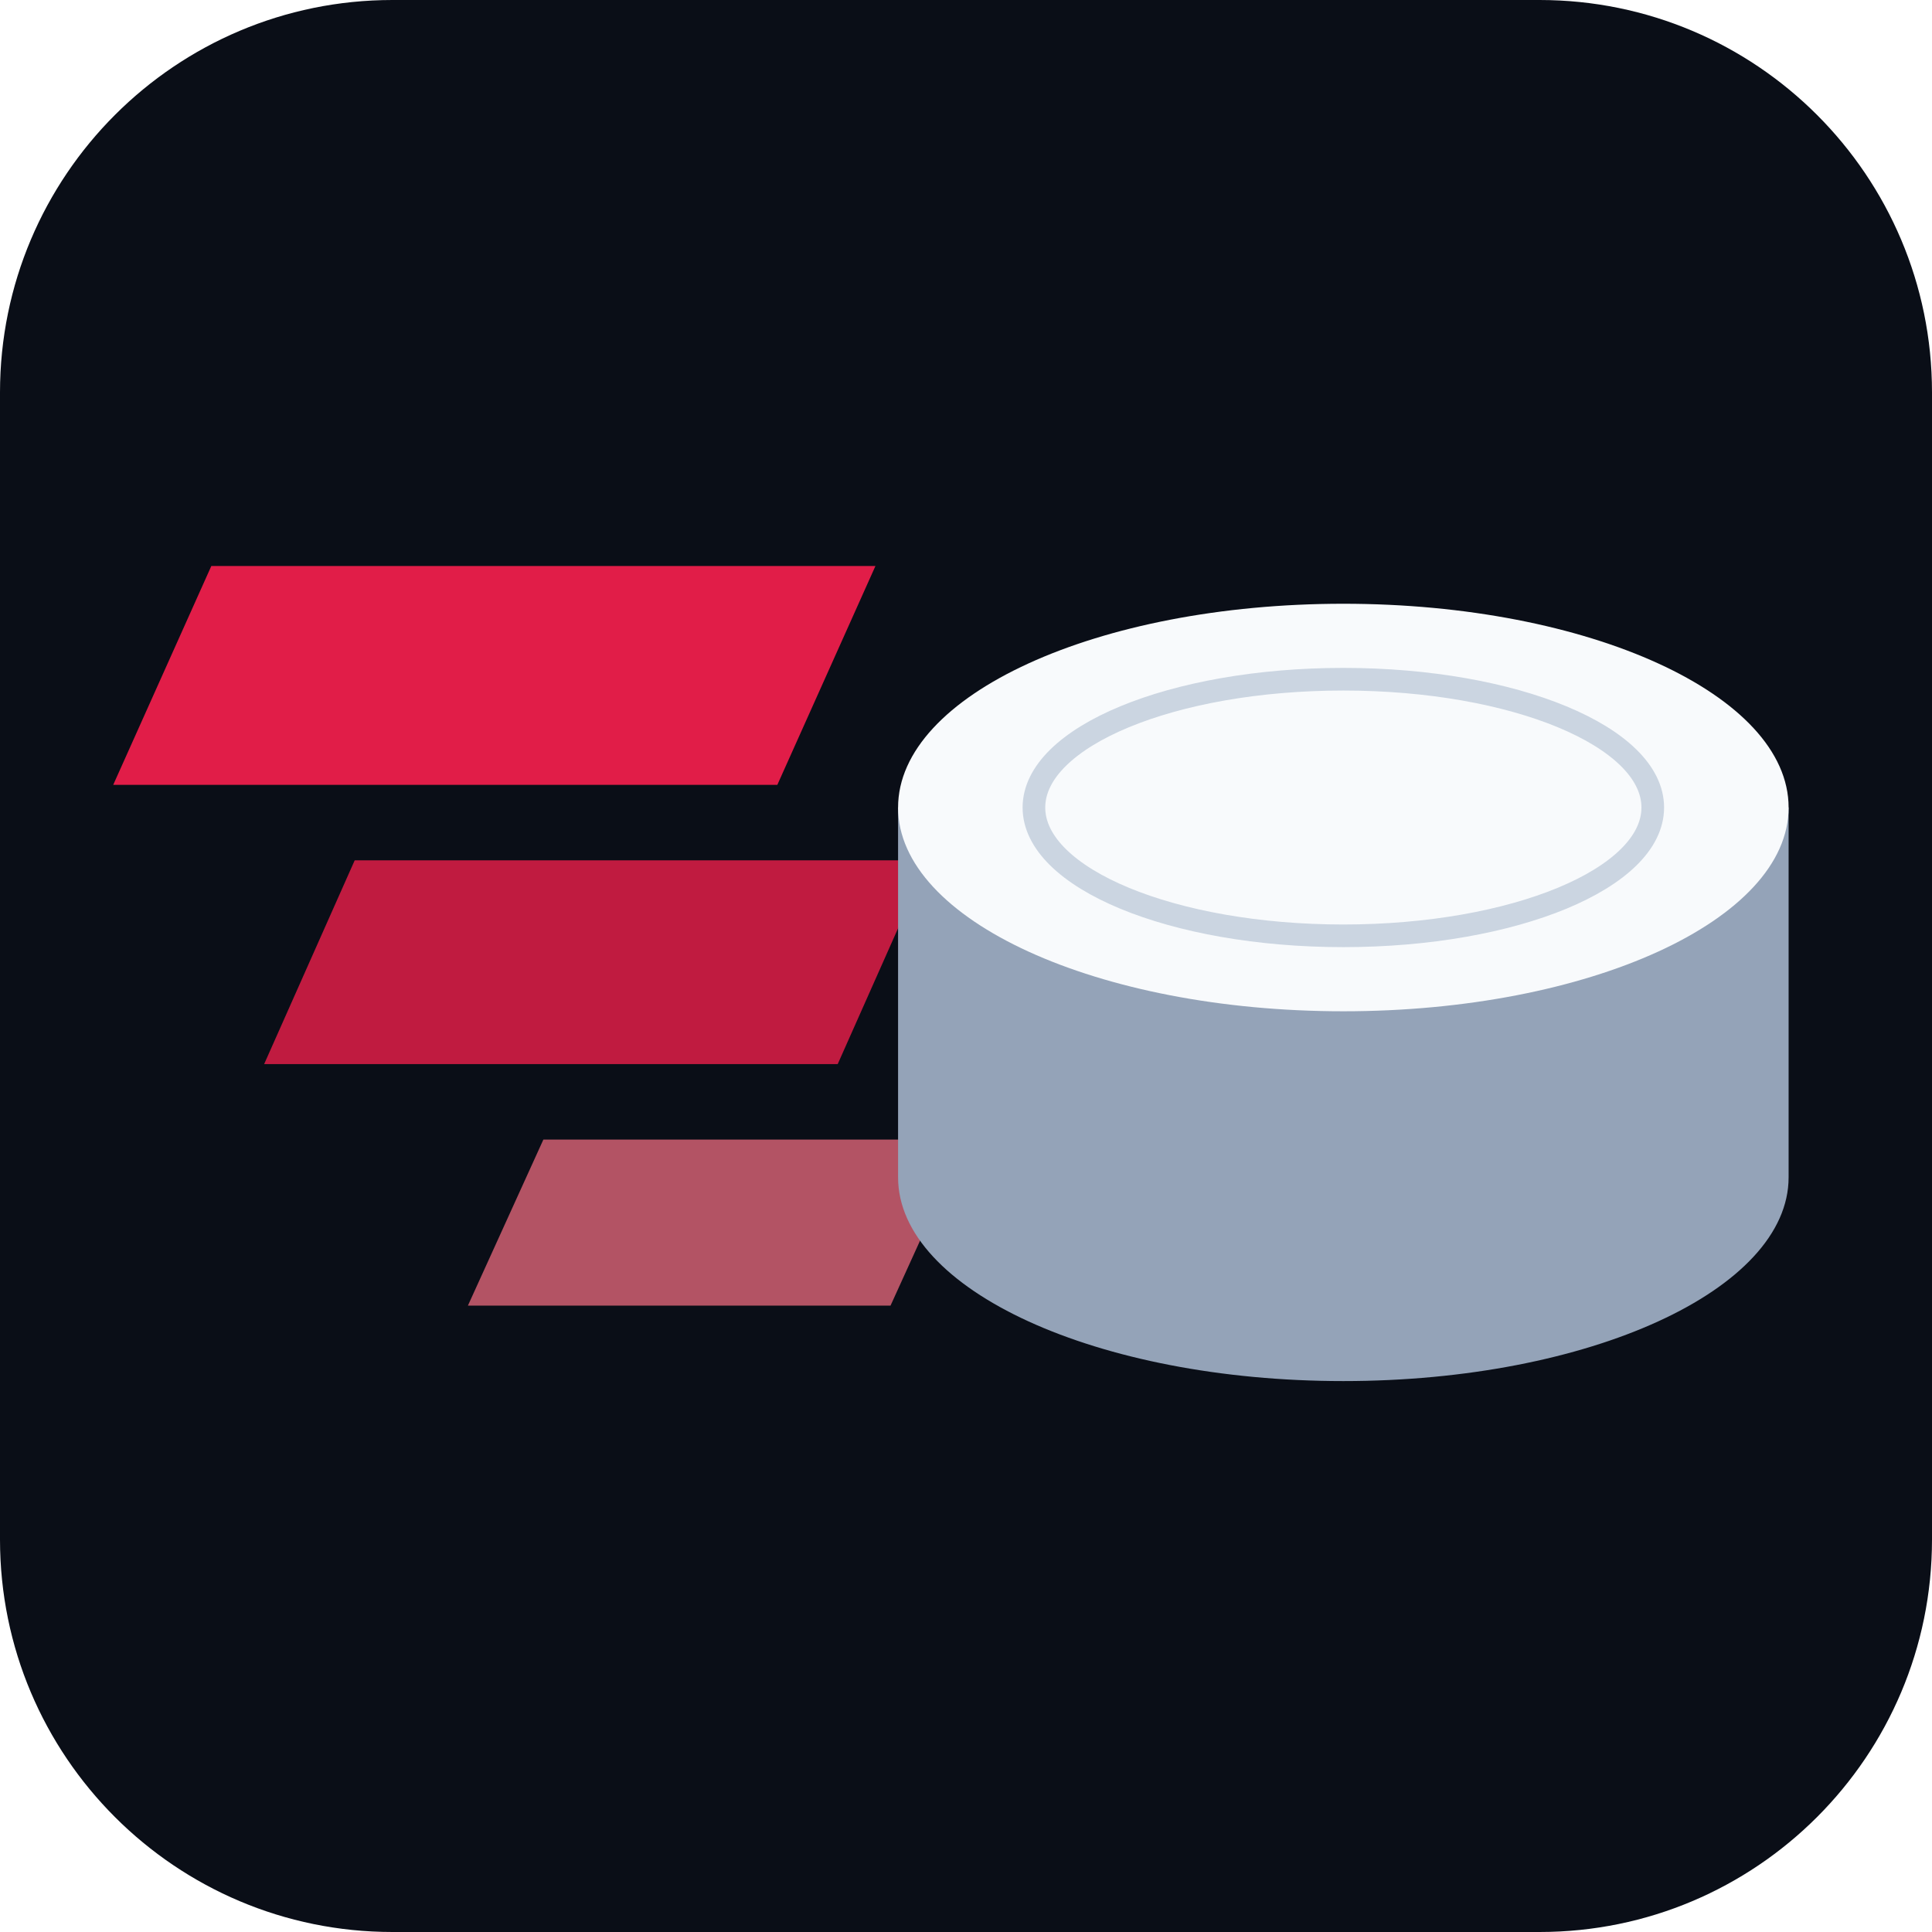
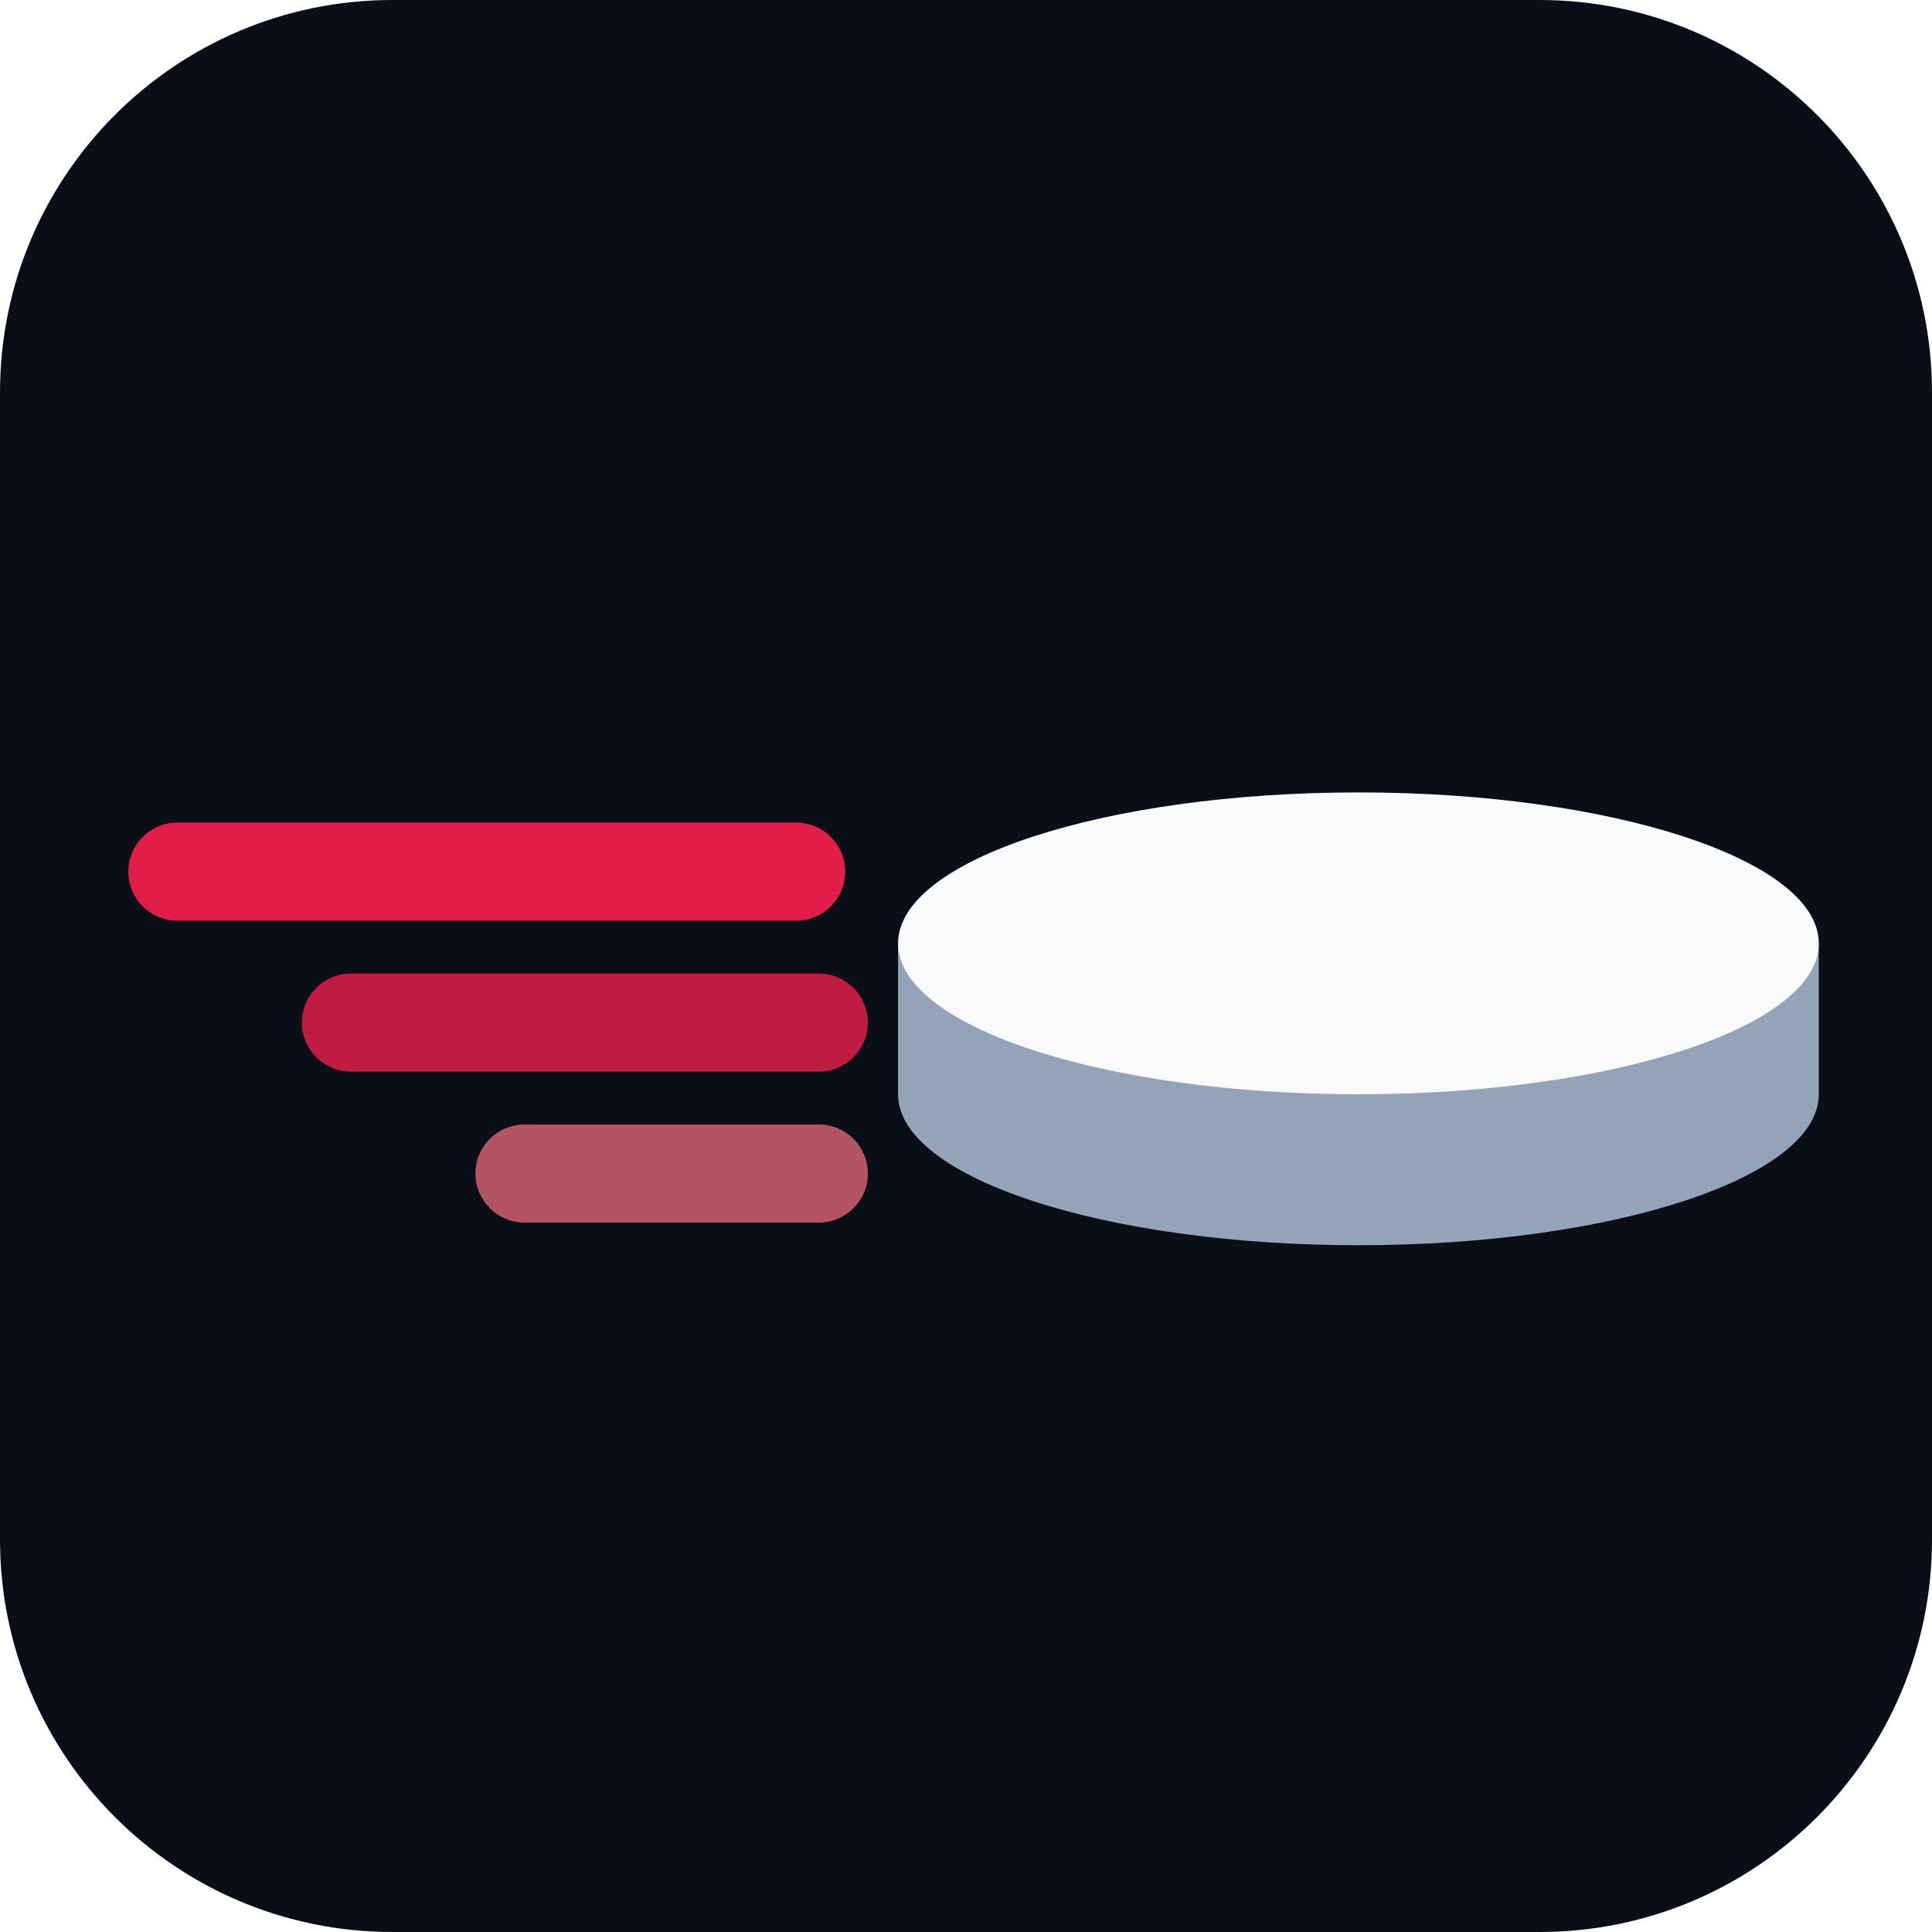
<svg xmlns="http://www.w3.org/2000/svg" viewBox="0 0 512 512" width="512" height="512">
  <rect width="512" height="512" rx="104" fill="#0a0e17" />
  <g transform="translate(-6 0)">
    <g>
-       <path d="M62 150 H238 L212 208 H36 Z" fill="#e11d48" />
-       <path d="M100 228 H252 L228 282 H76 Z" fill="#e11d48" opacity=".85" />
-       <path d="M150 302 H262 L242 346 H130 Z" fill="#fb7185" opacity=".7" />
-       <path d="M244 214 V312 A118 54 0 0 0 480 312 V214 Z" fill="#94a3b8" />
-       <ellipse cx="362" cy="214" rx="118" ry="54" fill="#f8fafc" />
-       <ellipse cx="362" cy="214" rx="82" ry="34" fill="none" stroke="#cbd5e1" stroke-width="6" />
+       <rect x="40" y="218" width="190" height="26" rx="13" fill="#e11d48" />
+       <rect x="86" y="258" width="150" height="26" rx="13" fill="#e11d48" opacity=".85" />
+       <rect x="132" y="298" width="104" height="26" rx="13" fill="#fb7185" opacity=".7" />
+       <path d="M244 250 V290 A122 40 0 0 0 488 290 V250 Z" fill="#94a3b8" />
+       <ellipse cx="366" cy="250" rx="122" ry="40" fill="#f8fafc" />
    </g>
  </g>
</svg>
